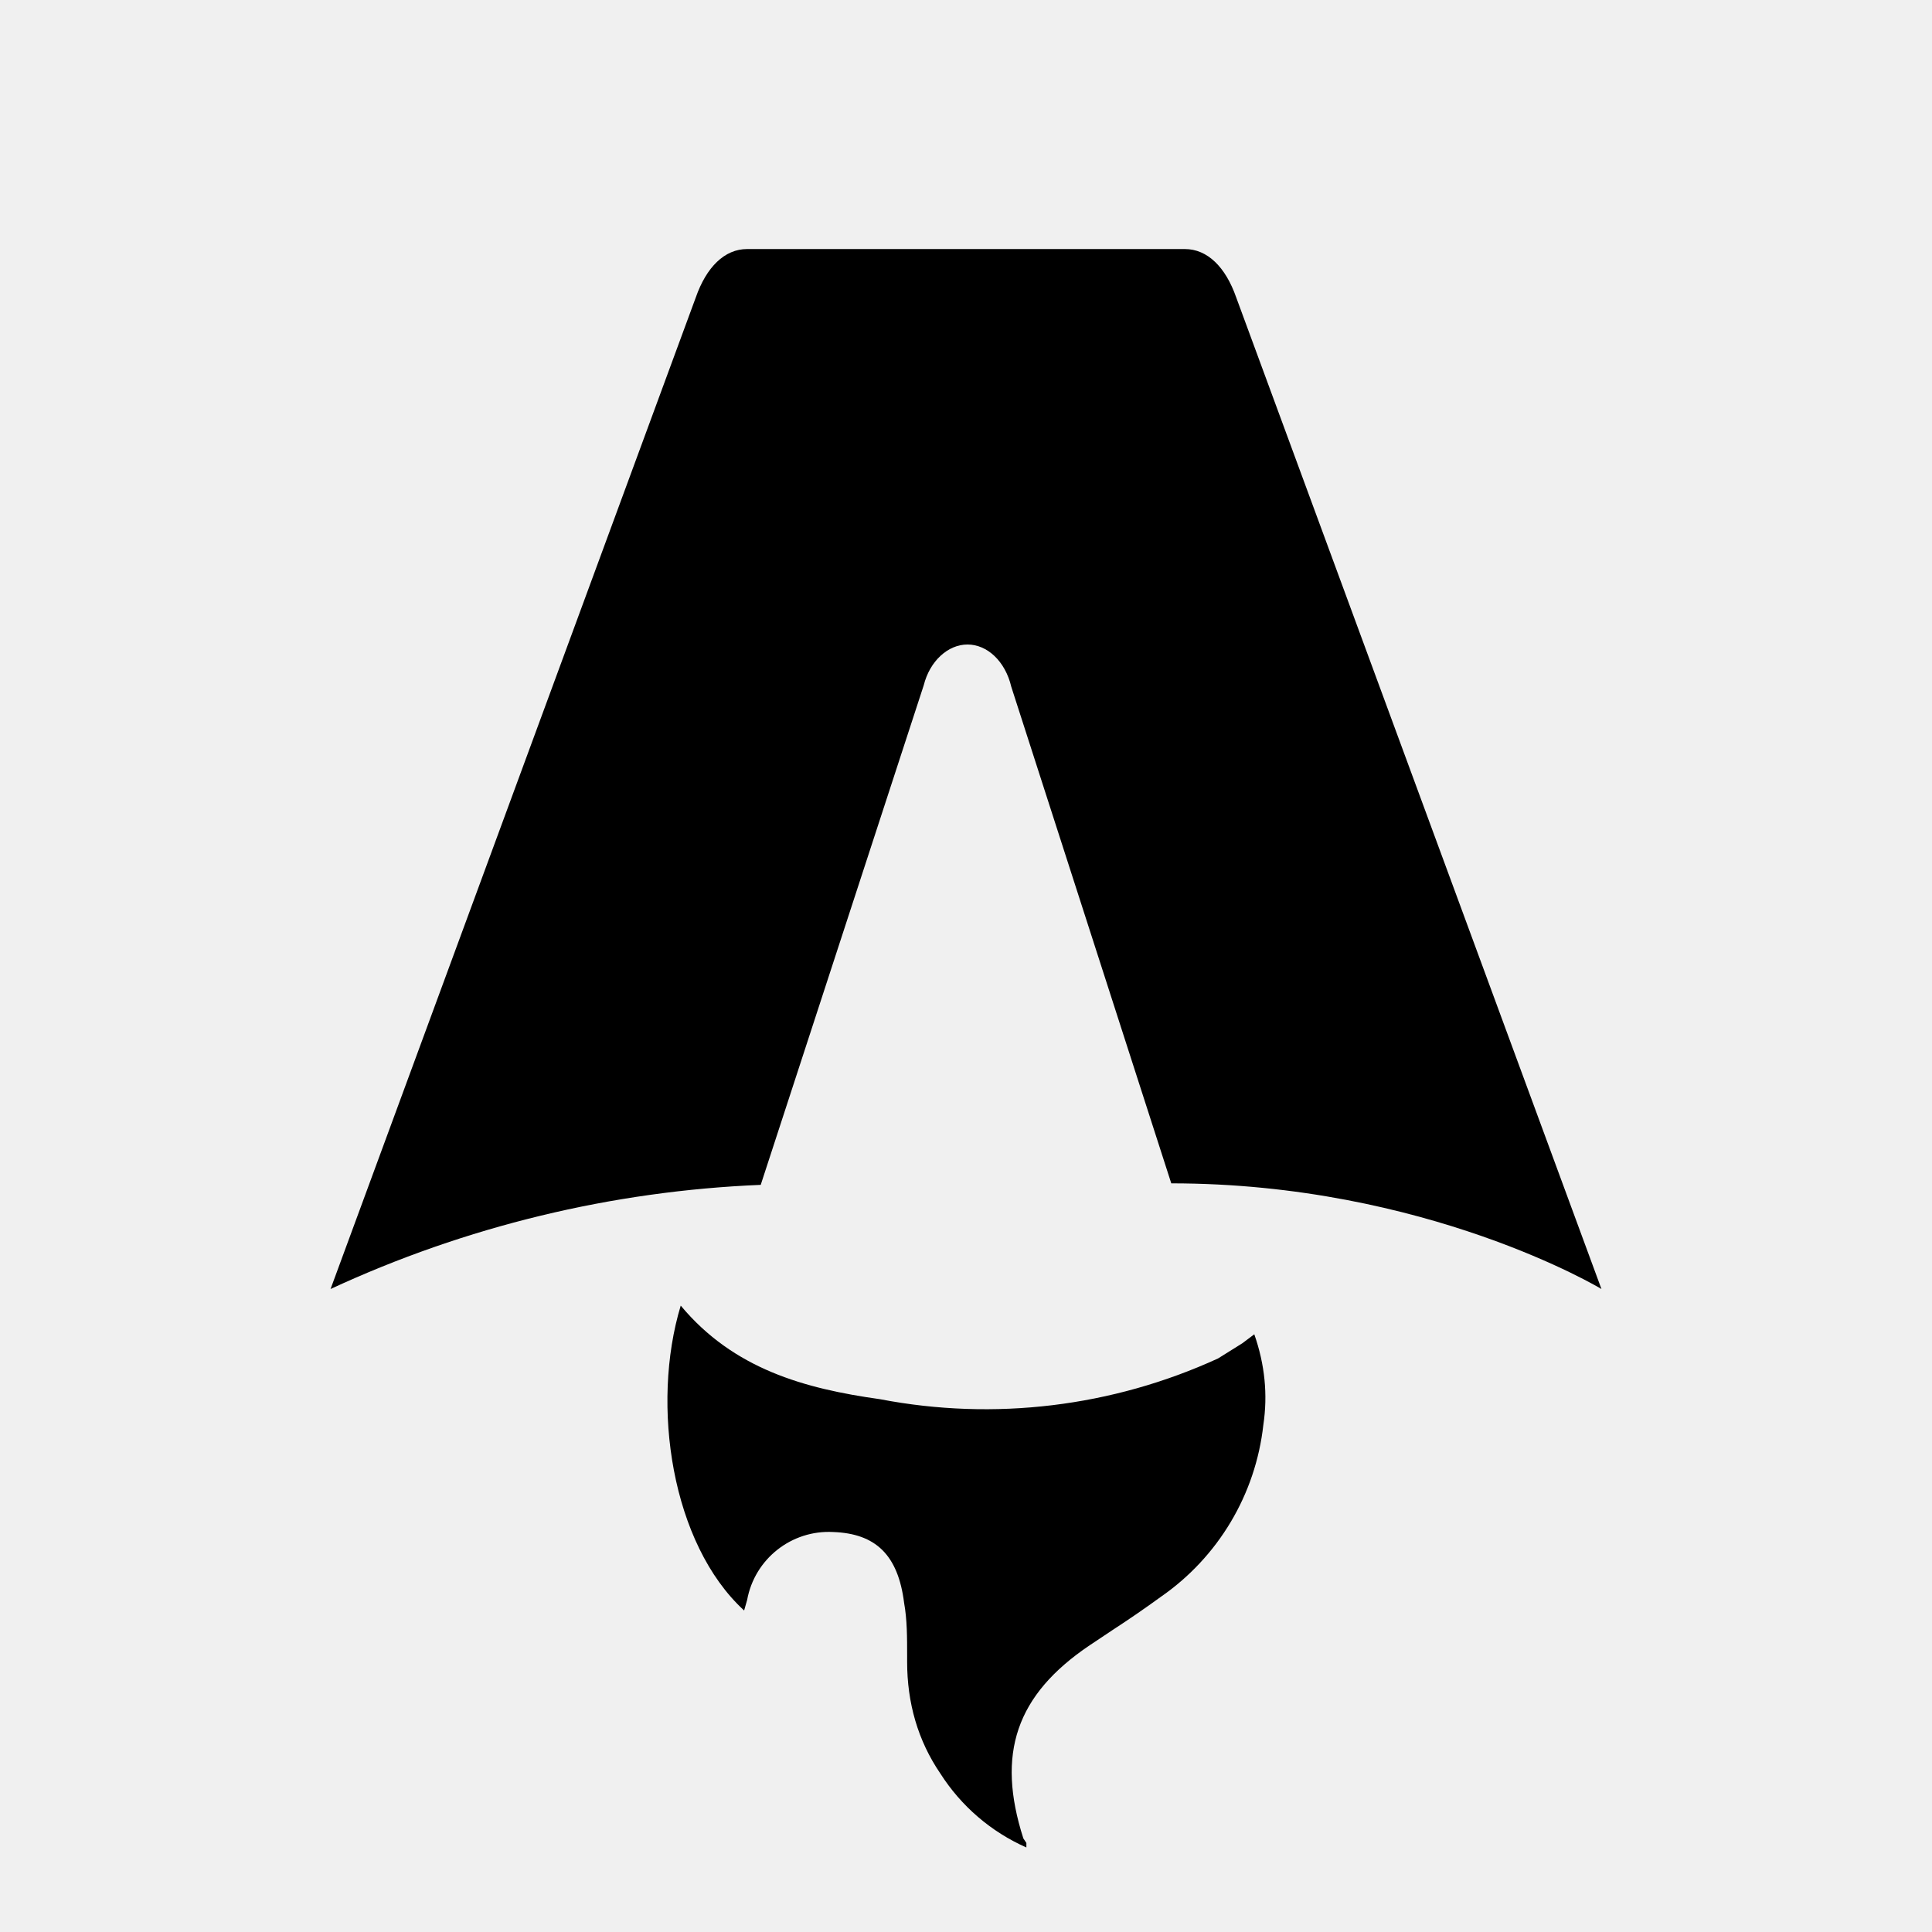
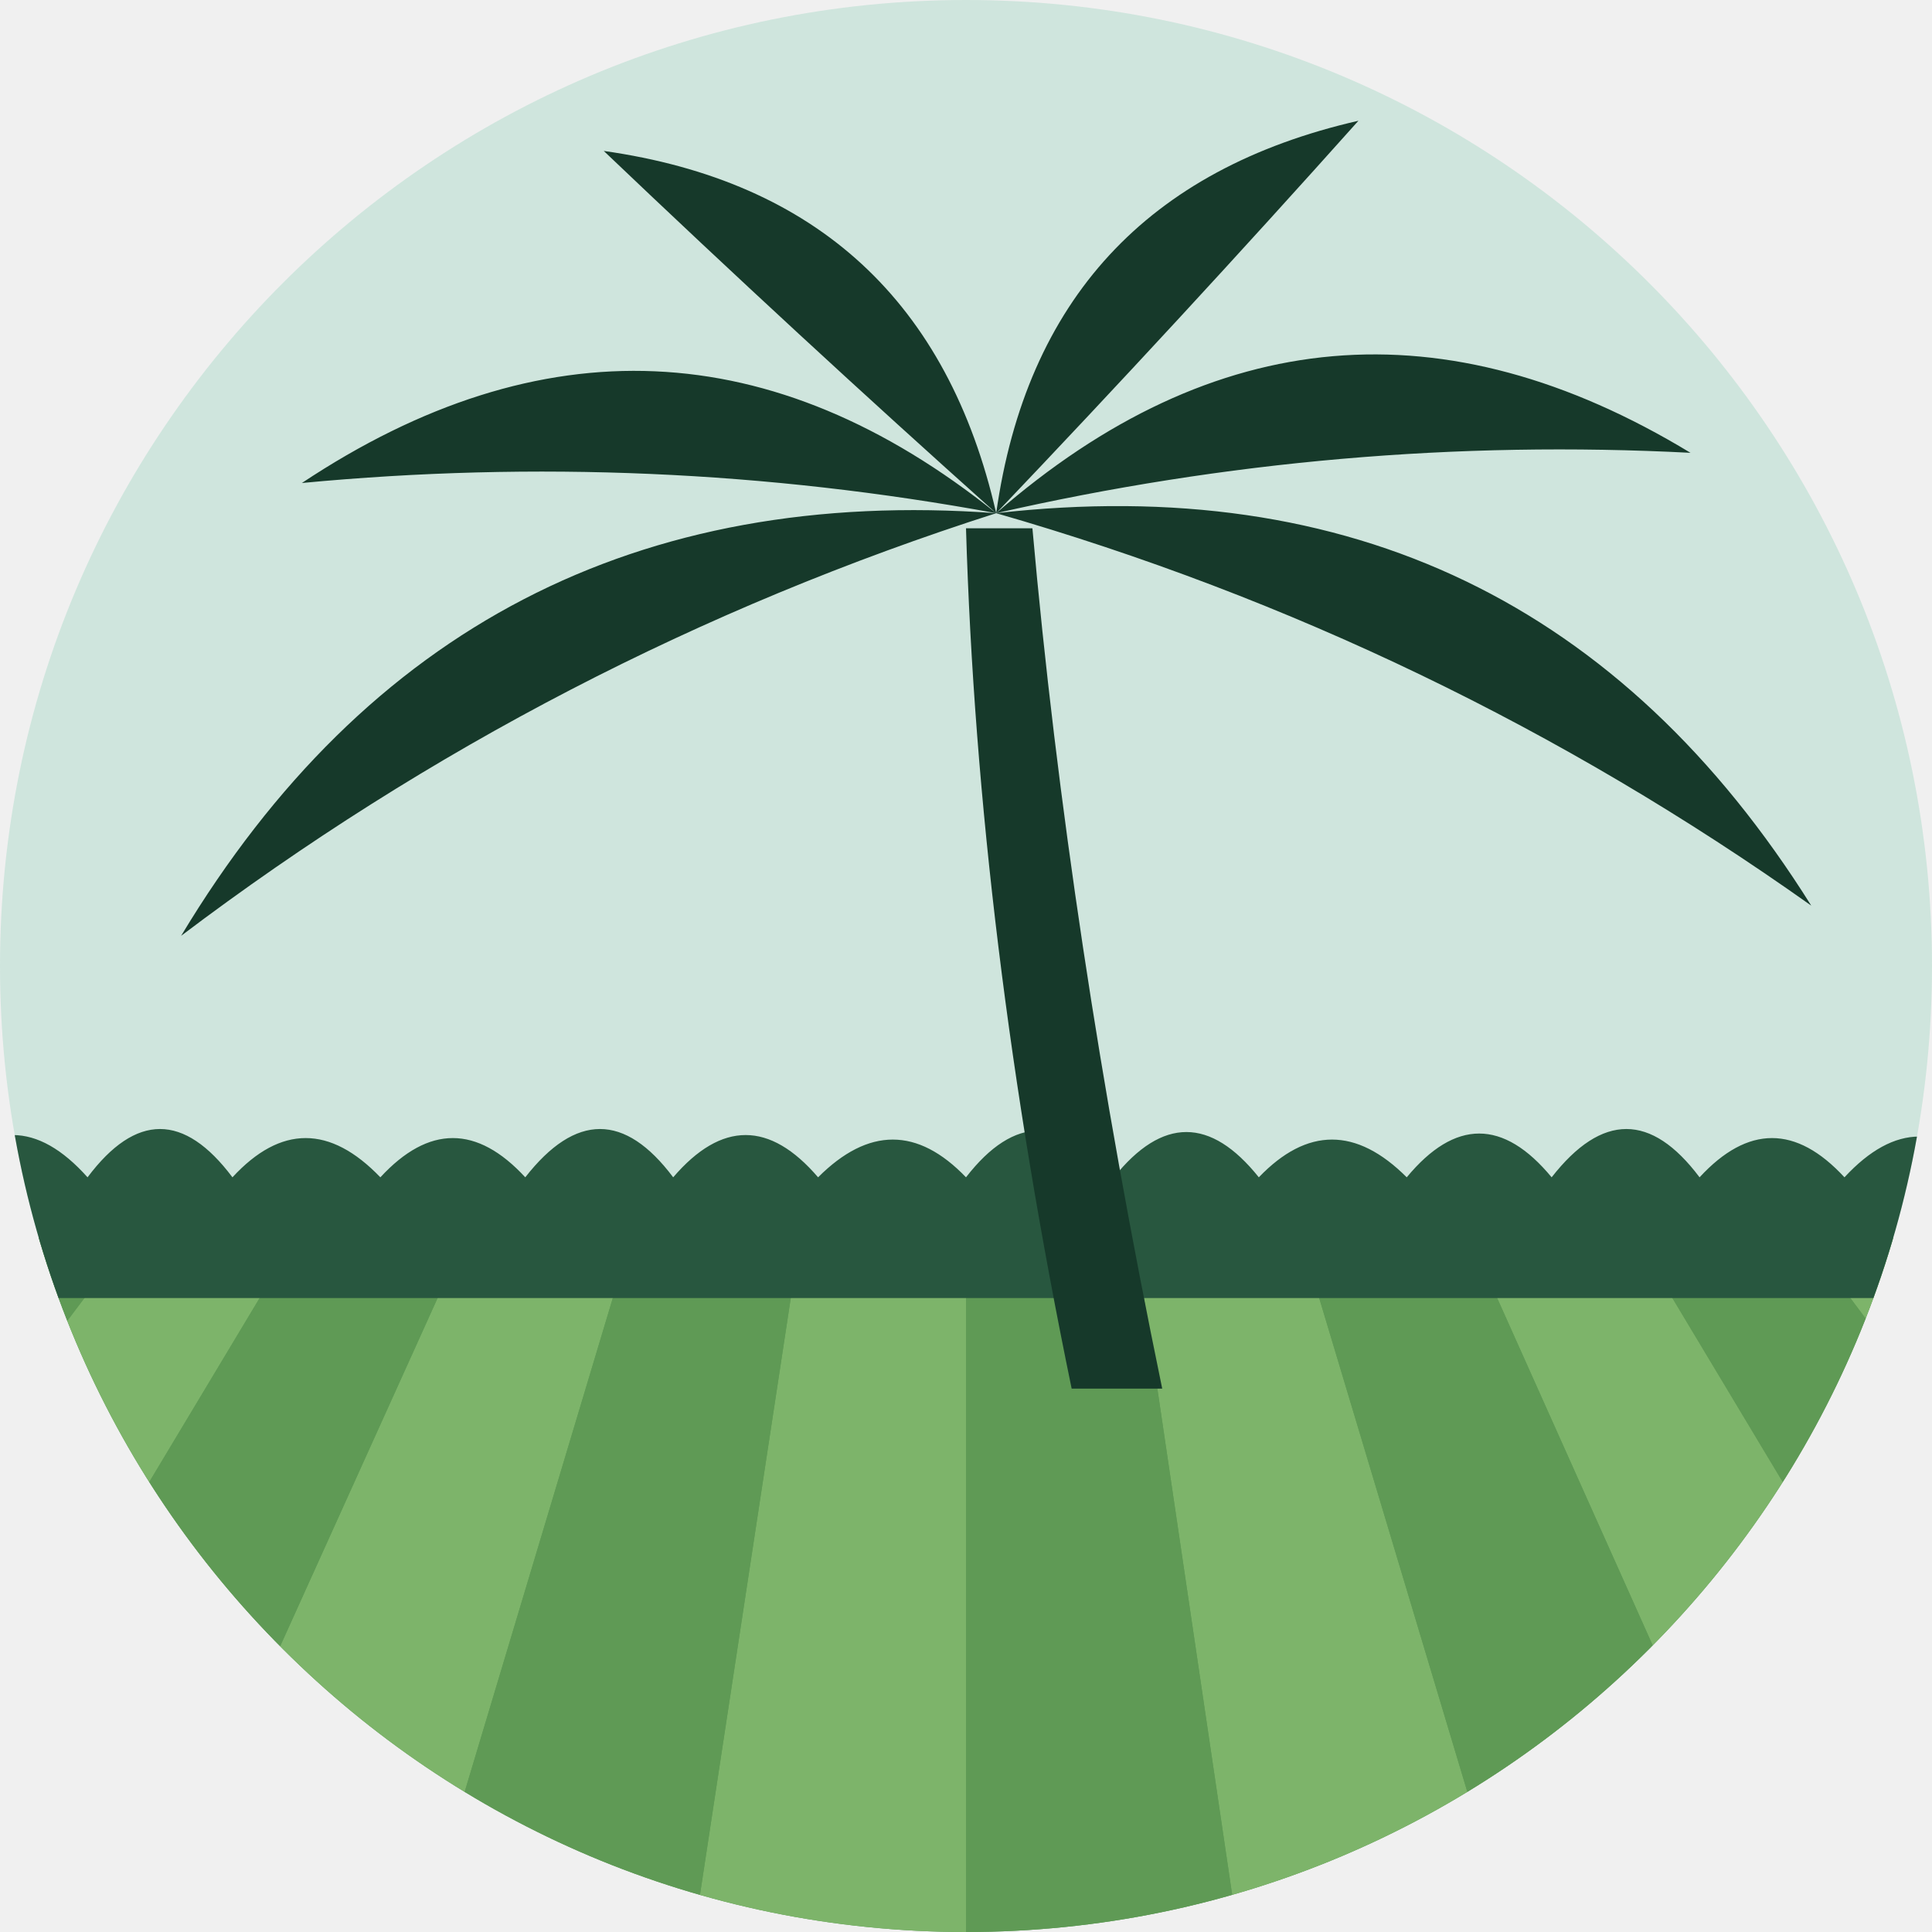
- <svg xmlns="http://www.w3.org/2000/svg" fill="none" viewBox="0 0 128 128">
-   <path d="M50.4 78.5a75.1 75.1 0 0 0-28.5 6.9l24.2-65.7c.7-2 1.9-3.2 3.4-3.2h29c1.5 0 2.7 1.2 3.4 3.2l24.2 65.7s-11.6-7-28.5-7L67 45.5c-.4-1.7-1.6-2.8-2.9-2.8-1.3 0-2.5 1.1-2.9 2.7L50.4 78.5Zm-1.1 28.2Zm-4.2-20.2c-2 6.6-.6 15.8 4.2 20.2a17.5 17.5 0 0 1 .2-.7 5.5 5.5 0 0 1 5.7-4.5c2.8.1 4.3 1.5 4.7 4.7.2 1.1.2 2.3.2 3.5v.4c0 2.7.7 5.2 2.2 7.4a13 13 0 0 0 5.7 4.9v-.3l-.2-.3c-1.8-5.6-.5-9.5 4.4-12.8l1.5-1a73 73 0 0 0 3.2-2.2 16 16 0 0 0 6.8-11.4c.3-2 .1-4-.6-6l-.8.6-1.6 1a37 37 0 0 1-22.4 2.7c-5-.7-9.7-2-13.2-6.2Z" />
-   <style>
-         path { fill: #000; }
-         @media (prefers-color-scheme: dark) {
-             path { fill: #FFF; }
-         }
-     </style>
+ <svg xmlns="http://www.w3.org/2000/svg" viewBox="0 0 64 64">
+   <defs>
+     <clipPath id="icon-c">
+       <circle cx="32" cy="32" r="32" />
+     </clipPath>
+   </defs>
+   <g clip-path="url(#icon-c)">
+     <rect width="64" height="64" fill="#CFE5DD" />
+     <rect y="41" width="64" height="23" fill="#5F9A55" />
+     <path d="M-67 64L-29 41L-23.5 41L-58 64ZM-49 64L-18 41L-12.4 41L-40 64ZM-31 64L-6.9 41L-1.3 41L-22 64ZM-13 64L4.3 41L9.8 41L-4 64ZM5 64L15.4 41L20.9 41L14 64ZM23 64L26.5 41L32 41L32 64ZM41 64L37.6 41L43.1 41L50 64ZM59 64L48.7 41L54.2 41L68 64ZM77 64L59.8 41L65.3 41L86 64ZM95 64L70.9 41L76.4 41L104 64ZM113 64L82 41L87.5 41L122 64ZM131 64L93.1 41L98.6 41L140 64Z" fill="#7DB46A" />
+     <path d="M-58 64L-23.5 41L-18 41L-49 64ZM-40 64L-12.4 41L-6.9 41L-31 64ZM-22 64L-1.3 41L4.3 41L-13 64ZM-4 64L9.8 41L15.4 41L5 64ZM14 64L20.9 41L26.5 41L23 64ZM32 64L32 41L37.6 41L41 64ZM50 64L43.1 41L48.7 41L59 64ZM68 64L54.2 41L59.8 41L77 64ZM86 64L65.3 41L70.9 41L95 64ZM104 64L76.4 41L82 41L113 64ZM122 64L87.5 41L93.1 41L131 64Z" fill="#5F9A55" />
+     <path d="M-2 43L-2 39Q0.4 36.2 2.9 39Q5.3 35.8 7.7 39Q10.1 36.4 12.6 39Q15 36.4 17.4 39Q19.9 35.8 22.3 39Q24.7 36.2 27.1 39Q29.6 36.5 32 39Q34.4 35.9 36.9 39Q39.3 36 41.7 39Q44.1 36.5 46.6 39Q49 36.1 51.4 39Q53.9 35.8 56.3 39Q58.7 36.4 61.1 39Q63.6 36.3 66 39L66 43Z" fill="#28573F" />
+     <path d="M35.5 46Q32.4 31 32 17.5L34.2 17.5Q35.4 31 38.5 46ZM33 17Q15.2 15.7 6 31Q18.3 21.7 33 17ZM33 17Q21.9 8.1 10 16Q21.6 14.9 33 17ZM33 17Q30.6 6.5 20 5Q26.4 11.1 33 17ZM33 17Q39.1 10.6 45 4Q34.5 6.4 33 17ZM33 17Q44.4 14.4 56 15Q43.8 7.6 33 17ZM33 17Q47.6 21.2 60 30Q50.6 15 33 17Z" fill="#16392A" />
+   </g>
</svg>
